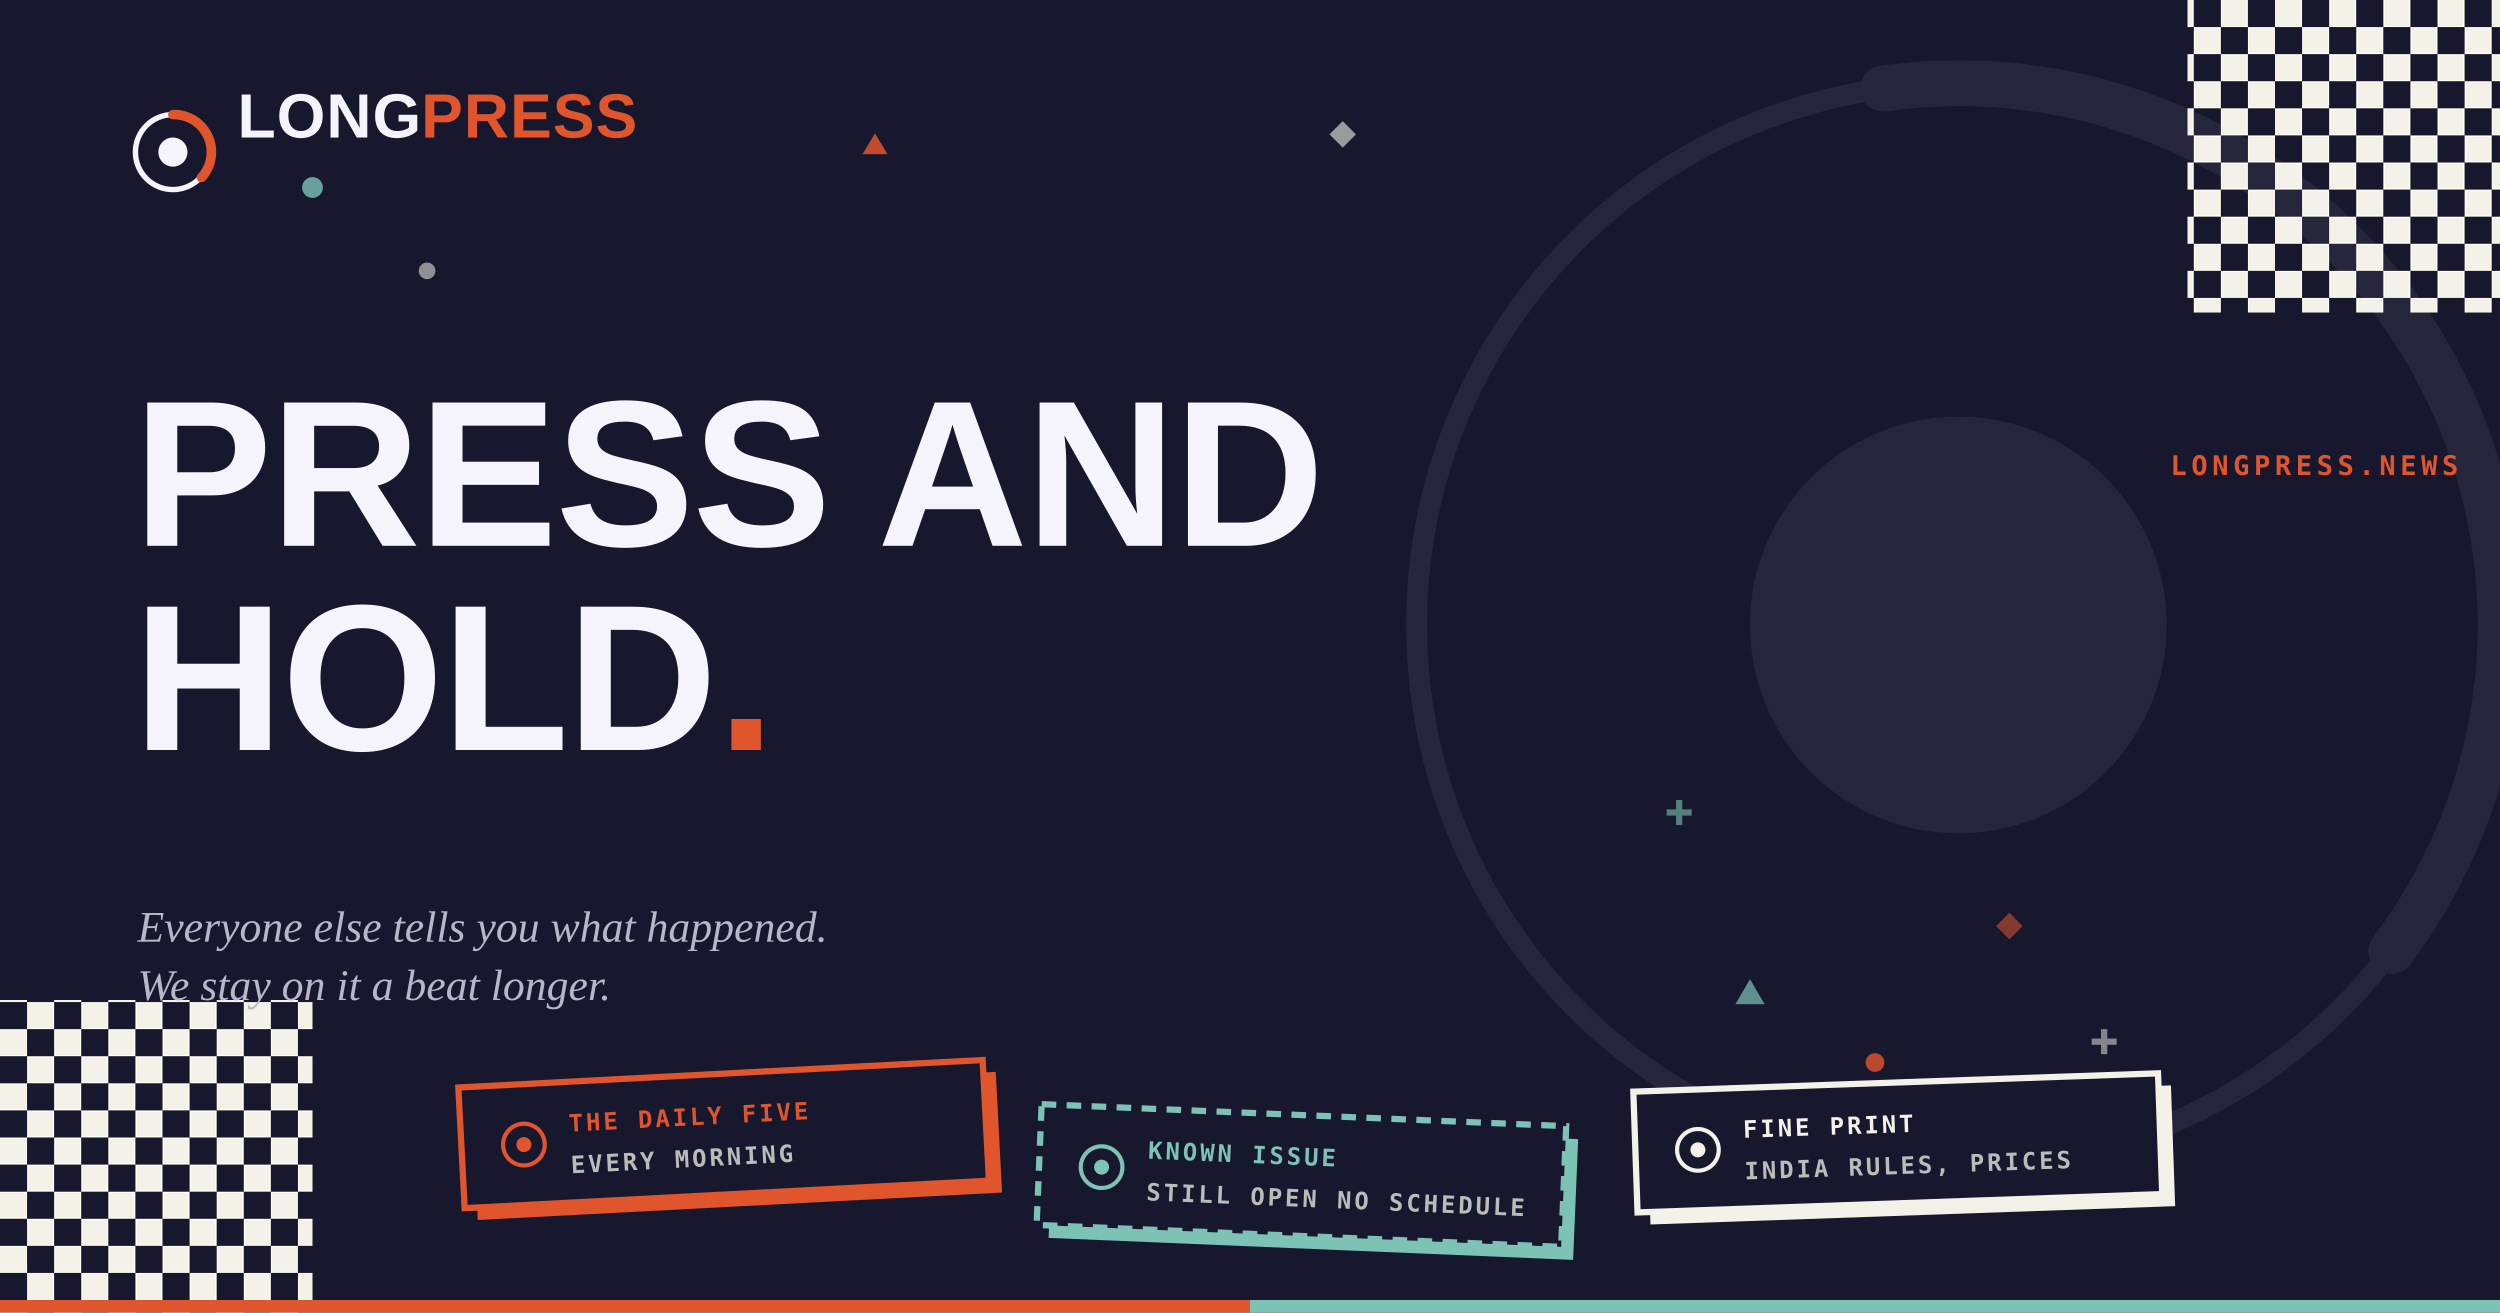
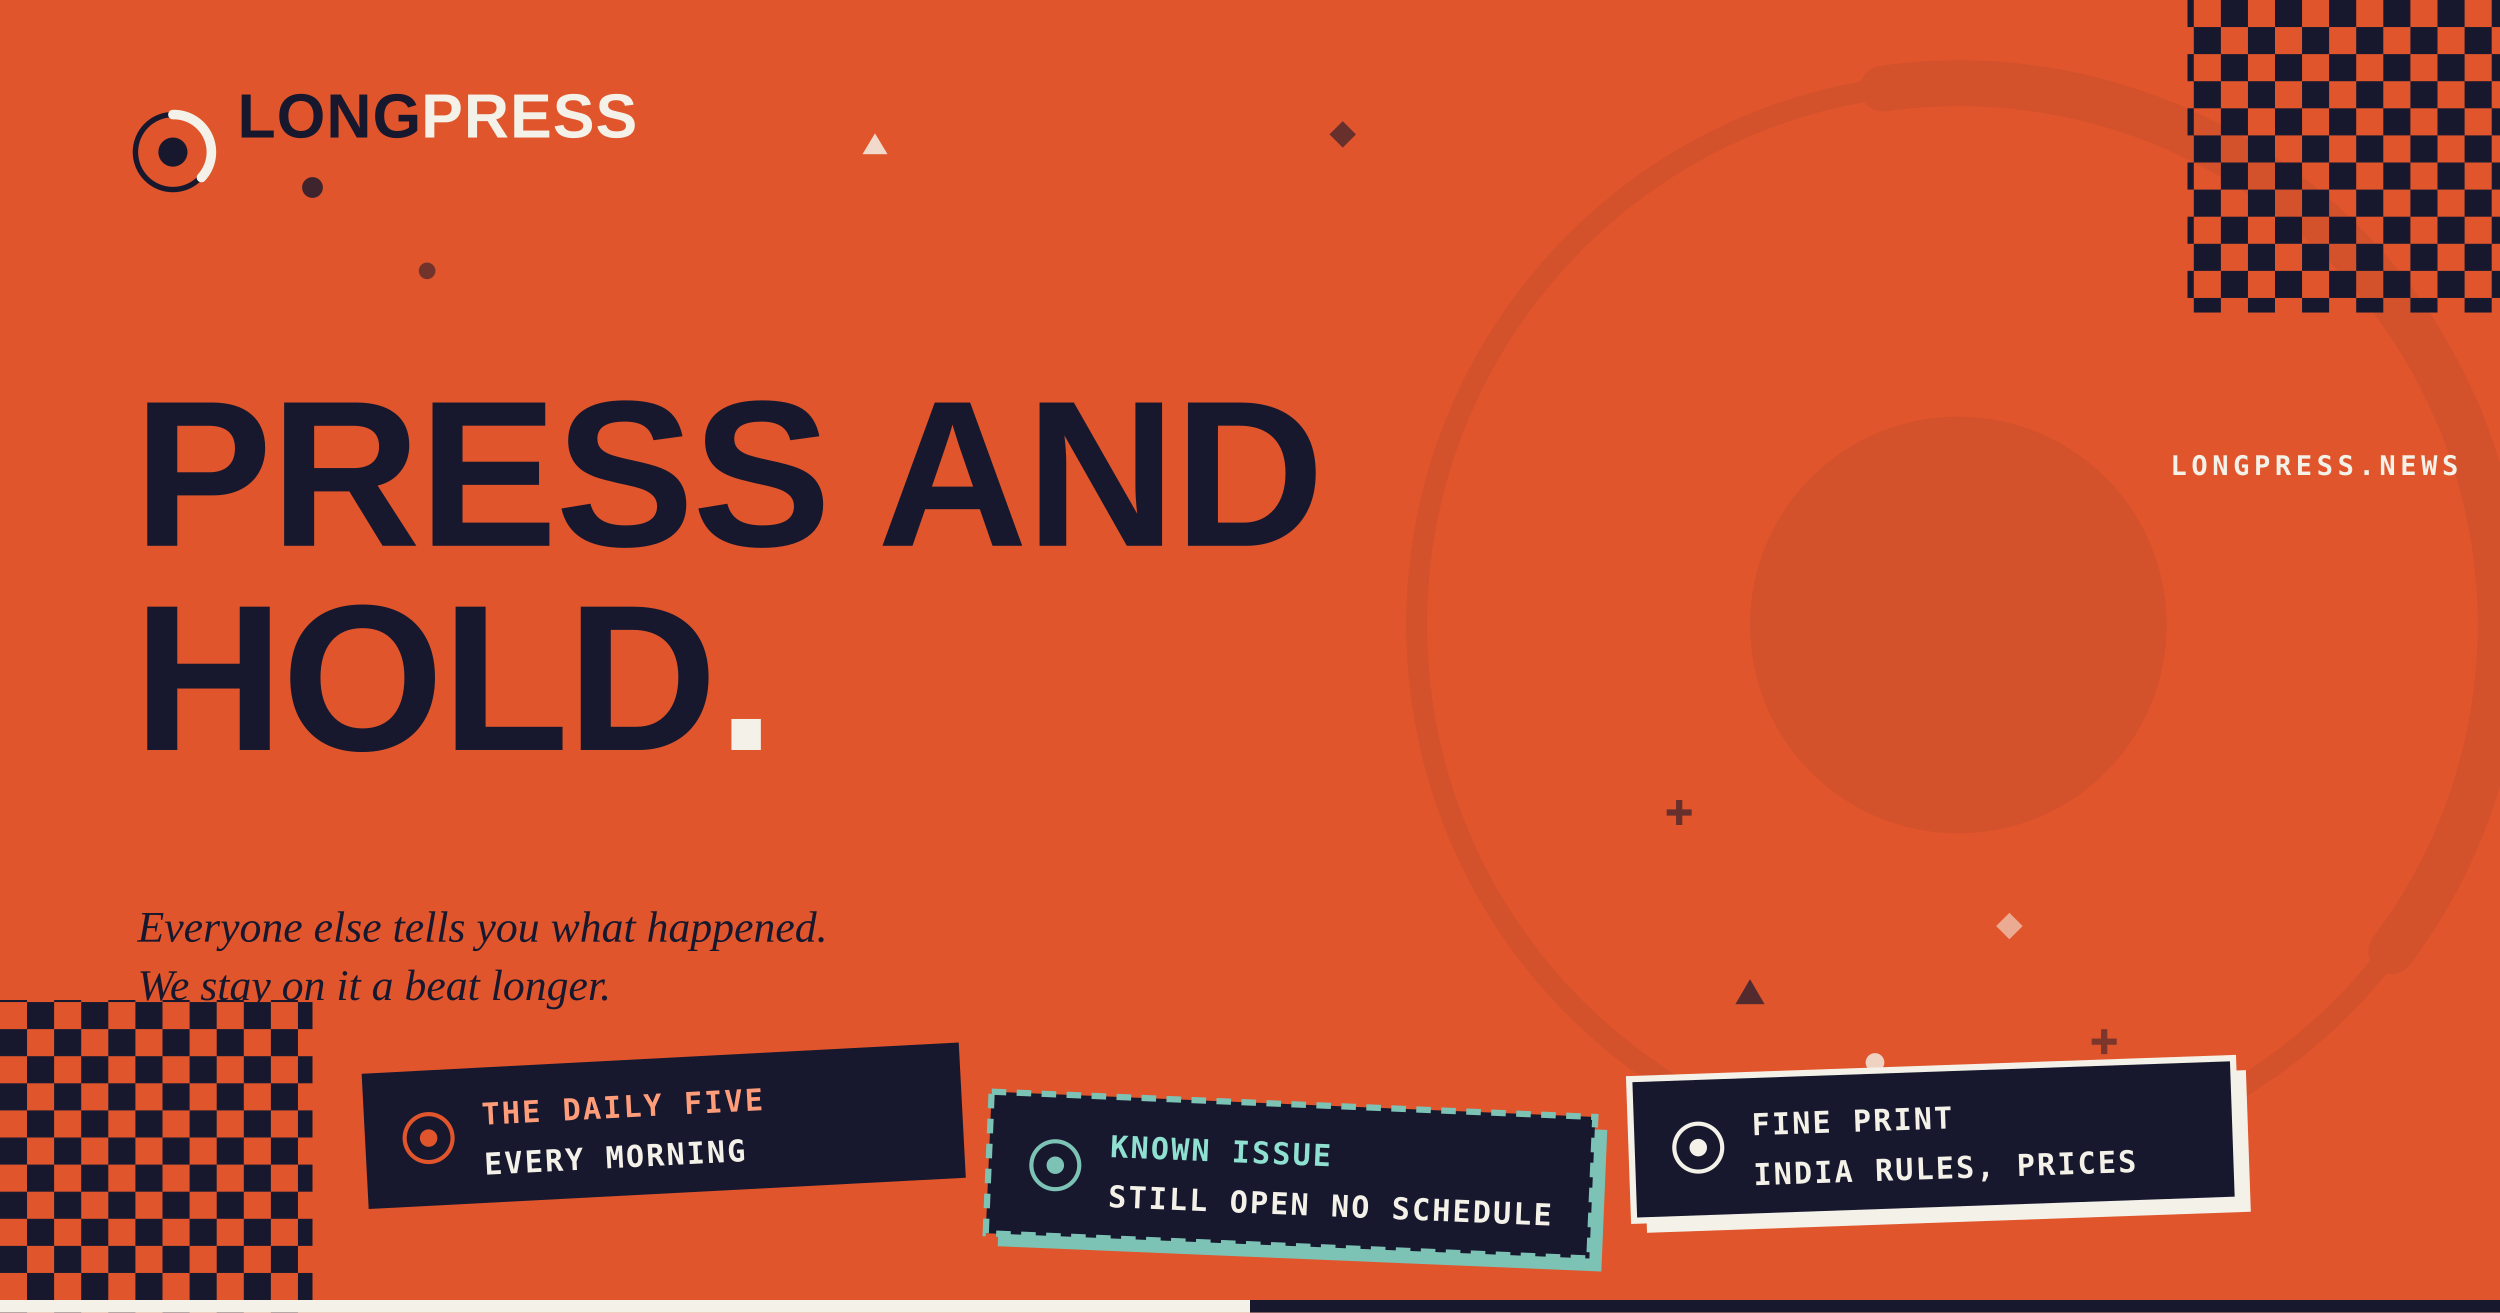
<svg xmlns="http://www.w3.org/2000/svg" width="1200" height="630" viewBox="0 0 1200 630">
  <defs>
    <pattern id="checker" width="26" height="26" patternUnits="userSpaceOnUse">
      <rect width="26" height="26" fill="none" />
-       <rect width="13" height="13" x="0" y="0" fill="#F4F1E8" />
-       <rect width="13" height="13" x="13" y="13" fill="#F4F1E8" />
+       <rect width="13" height="13" x="0" y="0" fill="#17182E" />
+       <rect width="13" height="13" x="13" y="13" fill="#17182E" />
    </pattern>
    <clipPath id="clip-tr">
      <path d="M1200,0 L1200,150 L1050,150 L1050,0 Z" />
    </clipPath>
    <clipPath id="clip-bl">
      <path d="M0,630 L0,480 L150,480 L150,630 Z" />
    </clipPath>
  </defs>
-   <rect width="1200" height="630" fill="#17182E" />
+   <rect width="1200" height="630" fill="#E0552B" />
  <g clip-path="url(#clip-tr)">
    <rect x="1050" y="0" width="150" height="150" fill="url(#checker)" />
  </g>
  <g clip-path="url(#clip-bl)">
    <rect x="0" y="480" width="150" height="150" fill="url(#checker)" />
  </g>
  <g transform="translate(940,300) rotate(-8)" opacity="0.07">
-     <circle cx="0" cy="0" r="260" fill="none" stroke="#F5F3FB" stroke-width="10" />
-     <path d="M0,-260 A260,260 0 0 1 184,184" fill="none" stroke="#F5F3FB" stroke-width="22" stroke-linecap="round" />
-     <circle cx="0" cy="0" r="100" fill="#F5F3FB" />
+     <circle cx="0" cy="0" r="260" fill="none" stroke="#17182E" stroke-width="10" />
+     <path d="M0,-260 A260,260 0 0 1 184,184" fill="none" stroke="#17182E" stroke-width="22" stroke-linecap="round" />
+     <circle cx="0" cy="0" r="100" fill="#17182E" />
  </g>
-   <circle cx="150" cy="90" r="5" fill="#7CC3B6" opacity="0.8" />
-   <circle cx="205" cy="130" r="4" fill="#F4F1E8" opacity="0.55" />
-   <path d="M420,64 l6,10 h-12 z" fill="#E0552B" opacity="0.85" />
-   <rect x="640" y="60" width="9" height="9" fill="#F4F1E8" opacity="0.6" transform="rotate(45 644.5 64.5)" />
-   <path d="M840,470 l7,12 h-14 z" fill="#7CC3B6" opacity="0.7" />
-   <circle cx="900" cy="510" r="4.5" fill="#E0552B" opacity="0.8" />
-   <rect x="960" y="440" width="9" height="9" fill="#E0552B" opacity="0.55" transform="rotate(45 964.5 444.5)" />
-   <g stroke="#F4F1E8" stroke-width="3" opacity="0.5">
+   <circle cx="150" cy="90" r="5" fill="#17182E" opacity="0.8" />
+   <circle cx="205" cy="130" r="4" fill="#17182E" opacity="0.55" />
+   <path d="M420,64 l6,10 h-12 z" fill="#F4F1E8" opacity="0.85" />
+   <rect x="640" y="60" width="9" height="9" fill="#17182E" opacity="0.6" transform="rotate(45 644.5 64.5)" />
+   <path d="M840,470 l7,12 h-14 z" fill="#17182E" opacity="0.7" />
+   <circle cx="900" cy="510" r="4.5" fill="#F4F1E8" opacity="0.8" />
+   <rect x="960" y="440" width="9" height="9" fill="#F4F1E8" opacity="0.55" transform="rotate(45 964.5 444.5)" />
+   <g stroke="#17182E" stroke-width="3" opacity="0.5">
    <line x1="1004" y1="500" x2="1016" y2="500" />
    <line x1="1010" y1="494" x2="1010" y2="506" />
  </g>
-   <g stroke="#7CC3B6" stroke-width="3" opacity="0.6">
+   <g stroke="#17182E" stroke-width="3" opacity="0.6">
    <line x1="800" y1="390" x2="812" y2="390" />
    <line x1="806" y1="384" x2="806" y2="396" />
  </g>
  <g transform="translate(64,54)">
-     <circle cx="19" cy="19" r="18" fill="none" stroke="#F5F3FB" stroke-width="2.6" />
-     <path d="M19,1 A18,18 0 0 1 32.7,31.2" fill="none" stroke="#E0552B" stroke-width="4.6" stroke-linecap="round" />
-     <circle cx="19" cy="19" r="7" fill="#F5F3FB" />
+     <circle cx="19" cy="19" r="18" fill="none" stroke="#17182E" stroke-width="2.6" />
+     <path d="M19,1 A18,18 0 0 1 32.7,31.2" fill="none" stroke="#F4F1E8" stroke-width="4.6" stroke-linecap="round" />
+     <circle cx="19" cy="19" r="7" fill="#17182E" />
  </g>
-   <text x="114" y="66" font-family="Futura, Helvetica Neue, Arial, sans-serif" font-weight="700" font-size="30" letter-spacing="0.5" fill="#F5F3FB">LONG<tspan fill="#E0552B">PRESS</tspan>
+   <text x="114" y="66" font-family="Futura, Helvetica Neue, Arial, sans-serif" font-weight="700" font-size="30" letter-spacing="0.5" fill="#17182E">LONG<tspan fill="#F4F1E8">PRESS</tspan>
  </text>
-   <text x="1180" y="228" text-anchor="end" font-family="Menlo, Consolas, monospace" font-weight="700" font-size="13" letter-spacing="2.2" fill="#E0552B">LONGPRESS.NEWS</text>
-   <text x="64" y="262" font-family="Futura, Helvetica Neue, Arial, sans-serif" font-weight="800" font-size="100" letter-spacing="-1" fill="#F5F3FB">PRESS AND</text>
-   <text x="64" y="360" font-family="Futura, Helvetica Neue, Arial, sans-serif" font-weight="800" font-size="100" letter-spacing="-1" fill="#F5F3FB">HOLD<tspan fill="#E0552B">.</tspan>
+   <text x="1180" y="228" text-anchor="end" font-family="Menlo, Consolas, monospace" font-weight="700" font-size="13" letter-spacing="2.2" fill="#F4F1E8">LONGPRESS.NEWS</text>
+   <text x="64" y="262" font-family="Futura, Helvetica Neue, Arial, sans-serif" font-weight="800" font-size="100" letter-spacing="-1" fill="#17182E">PRESS AND</text>
+   <text x="64" y="360" font-family="Futura, Helvetica Neue, Arial, sans-serif" font-weight="800" font-size="100" letter-spacing="-1" fill="#17182E">HOLD<tspan fill="#F4F1E8">.</tspan>
  </text>
-   <text x="66" y="452" font-family="Georgia, Times New Roman, serif" font-style="italic" font-size="21" fill="#B9B6C8">Everyone else tells you what happened.</text>
-   <text x="66" y="480" font-family="Georgia, Times New Roman, serif" font-style="italic" font-size="21" fill="#B9B6C8">We stay on it a beat longer.</text>
-   <g transform="translate(220,522) rotate(-3)">
-     <rect x="6" y="6" width="252" height="58" fill="#E0552B" />
-     <rect x="0" y="0" width="252" height="58" fill="#17182E" stroke="#E0552B" stroke-width="3" />
-     <circle cx="30" cy="29" r="10" fill="none" stroke="#E0552B" stroke-width="2" />
-     <circle cx="30" cy="29" r="3.6" fill="#E0552B" />
-     <text x="52" y="24" font-family="Menlo, Consolas, monospace" font-weight="700" font-size="11.5" letter-spacing="1.4" fill="#E0552B">THE DAILY FIVE</text>
-     <text x="52" y="44" font-family="Menlo, Consolas, monospace" font-weight="700" font-size="11.5" letter-spacing="1.4" fill="#F4F1E8" opacity="0.75">EVERY MORNING</text>
+   <text x="66" y="452" font-family="Georgia, Times New Roman, serif" font-style="italic" font-size="21" fill="#17182E">Everyone else tells you what happened.</text>
+   <text x="66" y="480" font-family="Georgia, Times New Roman, serif" font-style="italic" font-size="21" fill="#17182E">We stay on it a beat longer.</text>
+   <g transform="translate(172,514) rotate(-3)">
+     <rect x="6" y="6" width="290" height="68" fill="#E0552B" />
+     <rect x="0" y="0" width="290" height="68" fill="#17182E" stroke="#E0552B" stroke-width="3" />
+     <circle cx="32" cy="34" r="11.5" fill="none" stroke="#E0552B" stroke-width="2" />
+     <circle cx="32" cy="34" r="4.2" fill="#E0552B" />
+     <text x="58" y="29" font-family="Menlo, Consolas, monospace" font-weight="700" font-size="14.5" letter-spacing="1" fill="#FF9D7A">THE DAILY FIVE</text>
+     <text x="58" y="53" font-family="Menlo, Consolas, monospace" font-weight="700" font-size="14.5" letter-spacing="1" fill="#F4F1E8">EVERY MORNING</text>
  </g>
-   <g transform="translate(500,530) rotate(2.4)">
-     <rect x="6" y="6" width="252" height="58" fill="#7CC3B6" />
-     <rect x="0" y="0" width="252" height="58" fill="#17182E" stroke="#7CC3B6" stroke-width="3" stroke-dasharray="7 5" />
-     <circle cx="30" cy="29" r="10" fill="none" stroke="#7CC3B6" stroke-width="2" />
-     <circle cx="30" cy="29" r="3.6" fill="#7CC3B6" />
-     <text x="52" y="24" font-family="Menlo, Consolas, monospace" font-weight="700" font-size="11.5" letter-spacing="1.4" fill="#7CC3B6">KNOWN ISSUE</text>
-     <text x="52" y="44" font-family="Menlo, Consolas, monospace" font-weight="700" font-size="11.5" letter-spacing="1.4" fill="#F4F1E8" opacity="0.75">STILL OPEN NO SCHEDULE</text>
+   <g transform="translate(476,524) rotate(2.4)">
+     <rect x="6" y="6" width="290" height="68" fill="#7CC3B6" />
+     <rect x="0" y="0" width="290" height="68" fill="#17182E" stroke="#7CC3B6" stroke-width="3" stroke-dasharray="7 5" />
+     <circle cx="32" cy="34" r="11.5" fill="none" stroke="#7CC3B6" stroke-width="2" />
+     <circle cx="32" cy="34" r="4.2" fill="#7CC3B6" />
+     <text x="58" y="29" font-family="Menlo, Consolas, monospace" font-weight="700" font-size="14.5" letter-spacing="1" fill="#8FE0D0">KNOWN ISSUE</text>
+     <text x="58" y="53" font-family="Menlo, Consolas, monospace" font-weight="700" font-size="14.5" letter-spacing="1" fill="#F4F1E8">STILL OPEN NO SCHEDULE</text>
  </g>
-   <g transform="translate(784,524) rotate(-2)">
-     <rect x="6" y="6" width="252" height="58" fill="#F4F1E8" />
-     <rect x="0" y="0" width="252" height="58" fill="#17182E" stroke="#F4F1E8" stroke-width="3" />
-     <circle cx="30" cy="29" r="10" fill="none" stroke="#F4F1E8" stroke-width="2" />
-     <circle cx="30" cy="29" r="3.6" fill="#F4F1E8" />
-     <text x="52" y="24" font-family="Menlo, Consolas, monospace" font-weight="700" font-size="11.5" letter-spacing="1.4" fill="#F4F1E8">FINE PRINT</text>
-     <text x="52" y="44" font-family="Menlo, Consolas, monospace" font-weight="700" font-size="11.5" letter-spacing="1.4" fill="#F4F1E8" opacity="0.75">INDIA RULES, PRICES</text>
+   <g transform="translate(782,518) rotate(-2)">
+     <rect x="6" y="6" width="290" height="68" fill="#F4F1E8" />
+     <rect x="0" y="0" width="290" height="68" fill="#17182E" stroke="#F4F1E8" stroke-width="3" />
+     <circle cx="32" cy="34" r="11.5" fill="none" stroke="#F4F1E8" stroke-width="2" />
+     <circle cx="32" cy="34" r="4.2" fill="#F4F1E8" />
+     <text x="58" y="29" font-family="Menlo, Consolas, monospace" font-weight="700" font-size="14.5" letter-spacing="1" fill="#F4F1E8">FINE PRINT</text>
+     <text x="58" y="53" font-family="Menlo, Consolas, monospace" font-weight="700" font-size="14.5" letter-spacing="1" fill="#F4F1E8">INDIA RULES, PRICES</text>
  </g>
-   <rect x="0" y="624" width="600" height="6" fill="#E0552B" />
-   <rect x="600" y="624" width="600" height="6" fill="#7CC3B6" />
+   <rect x="0" y="624" width="600" height="6" fill="#F4F1E8" />
+   <rect x="600" y="624" width="600" height="6" fill="#17182E" />
</svg>
